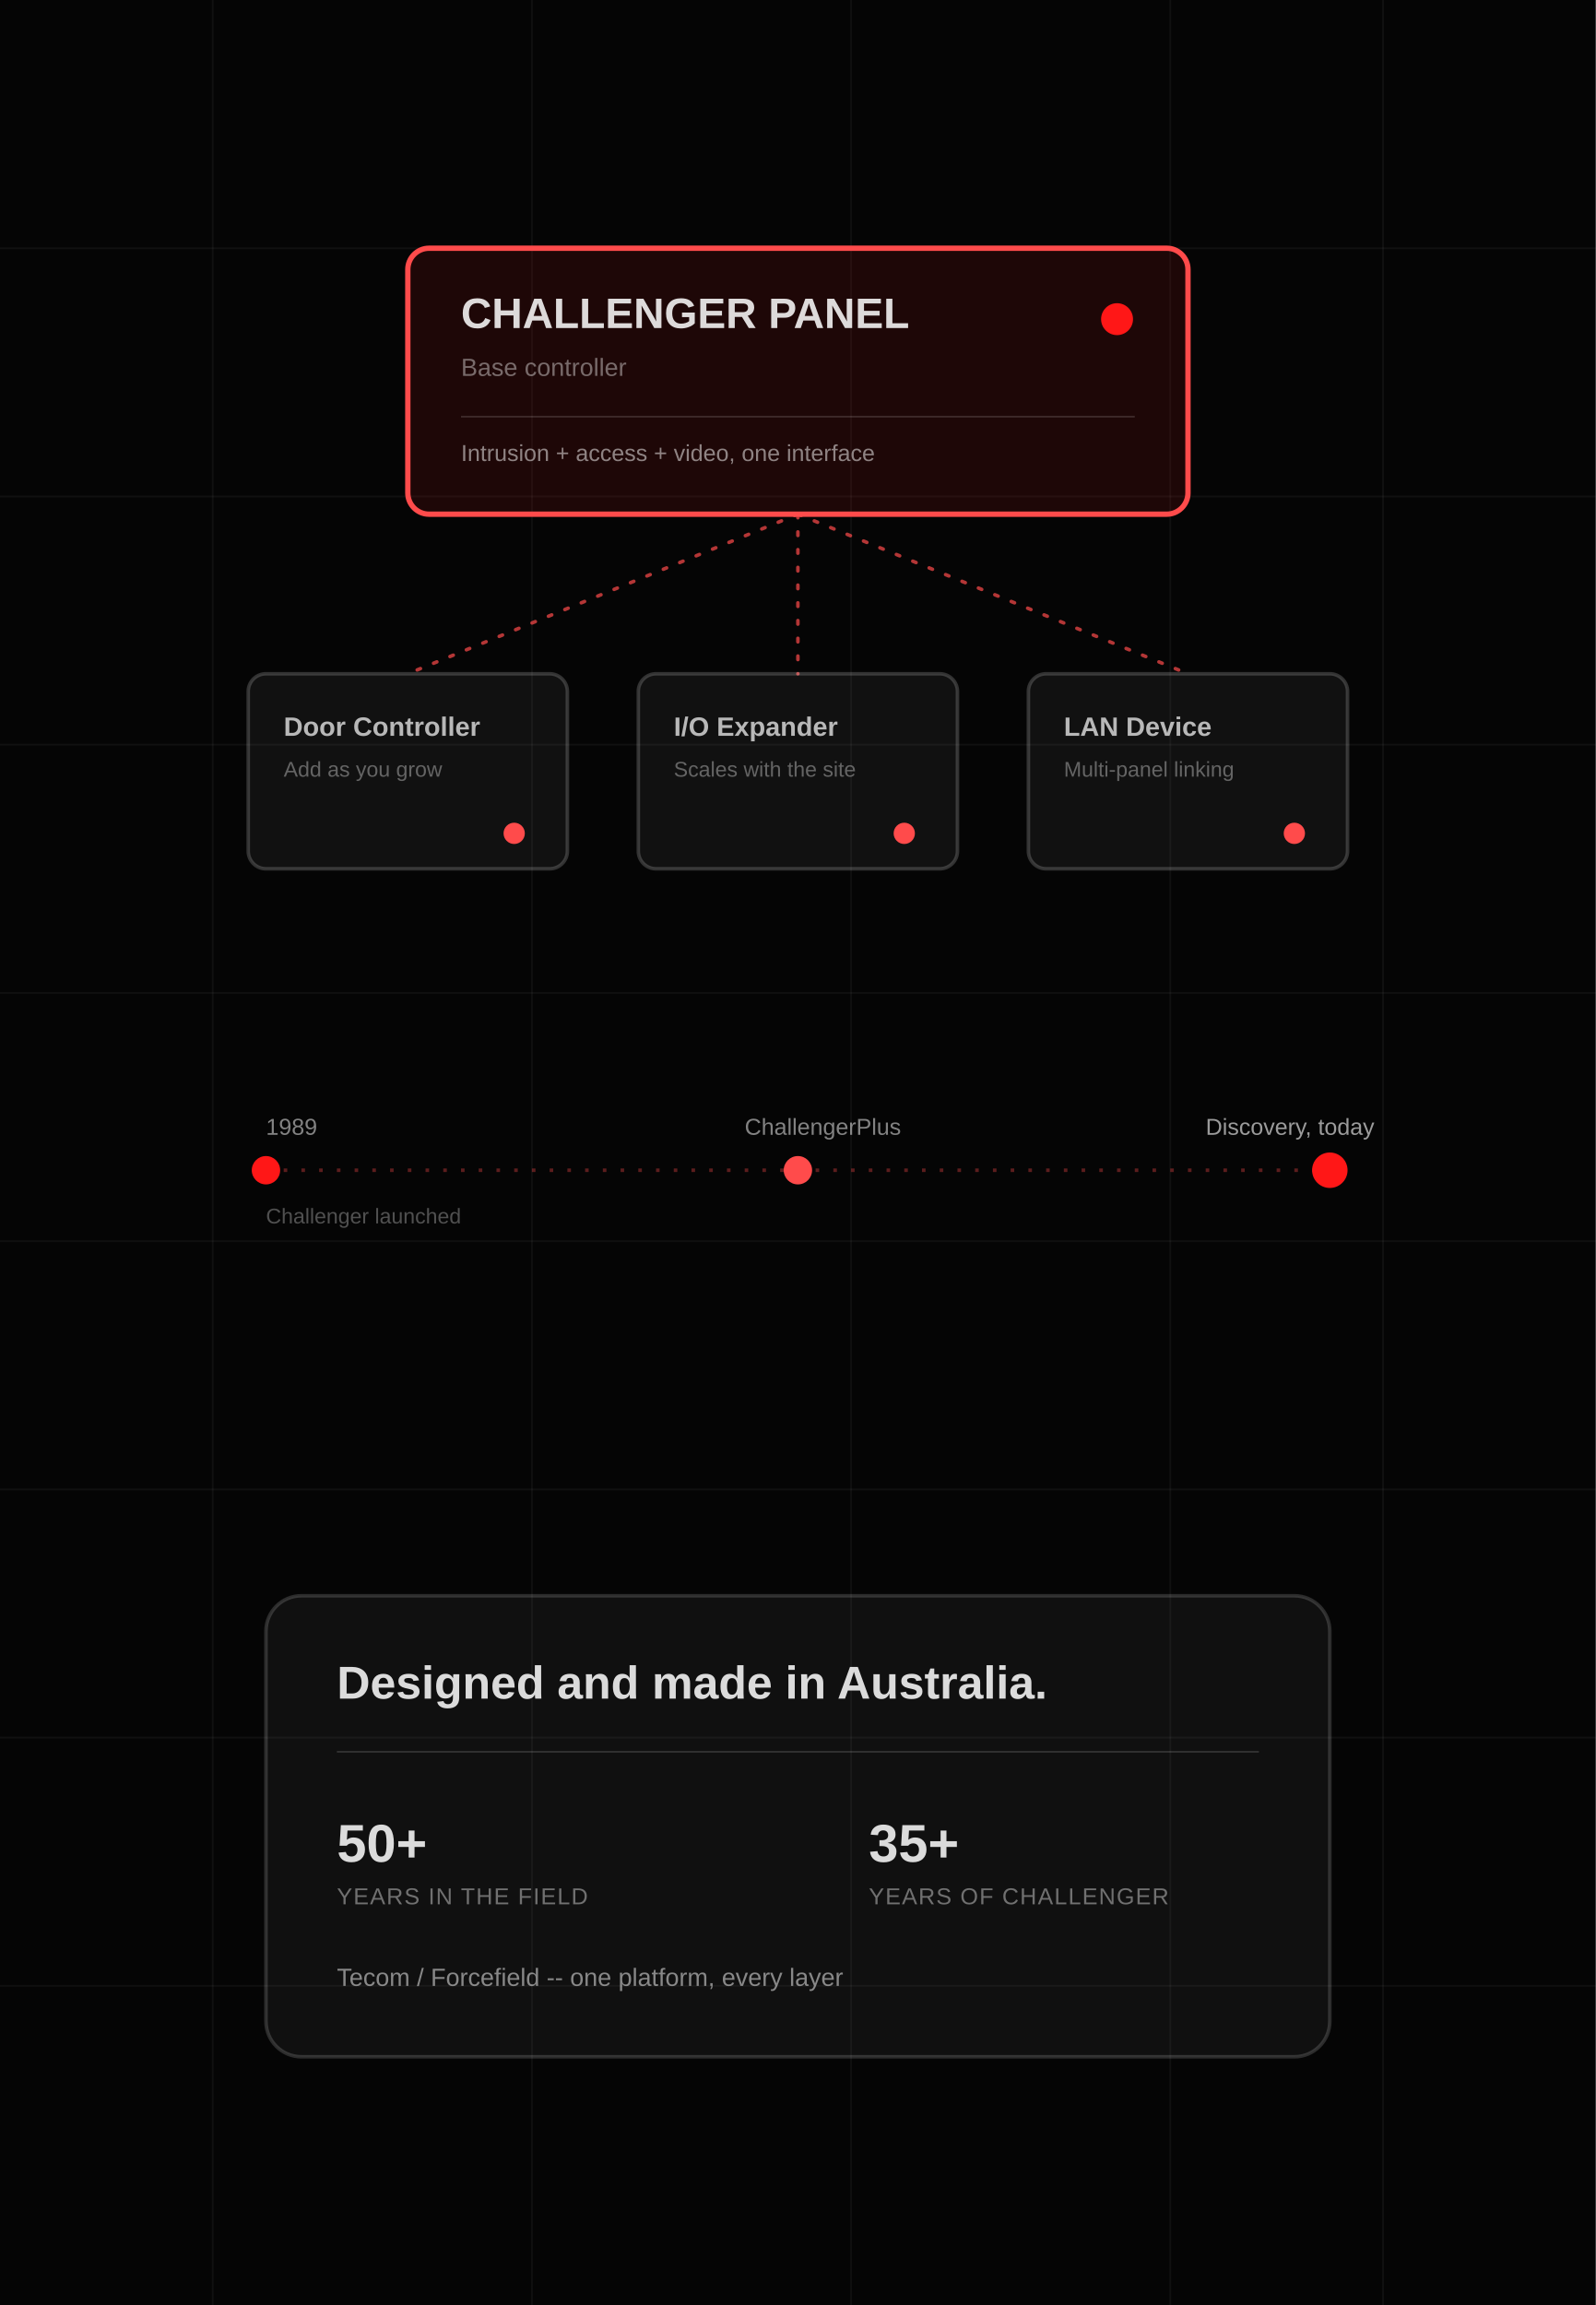
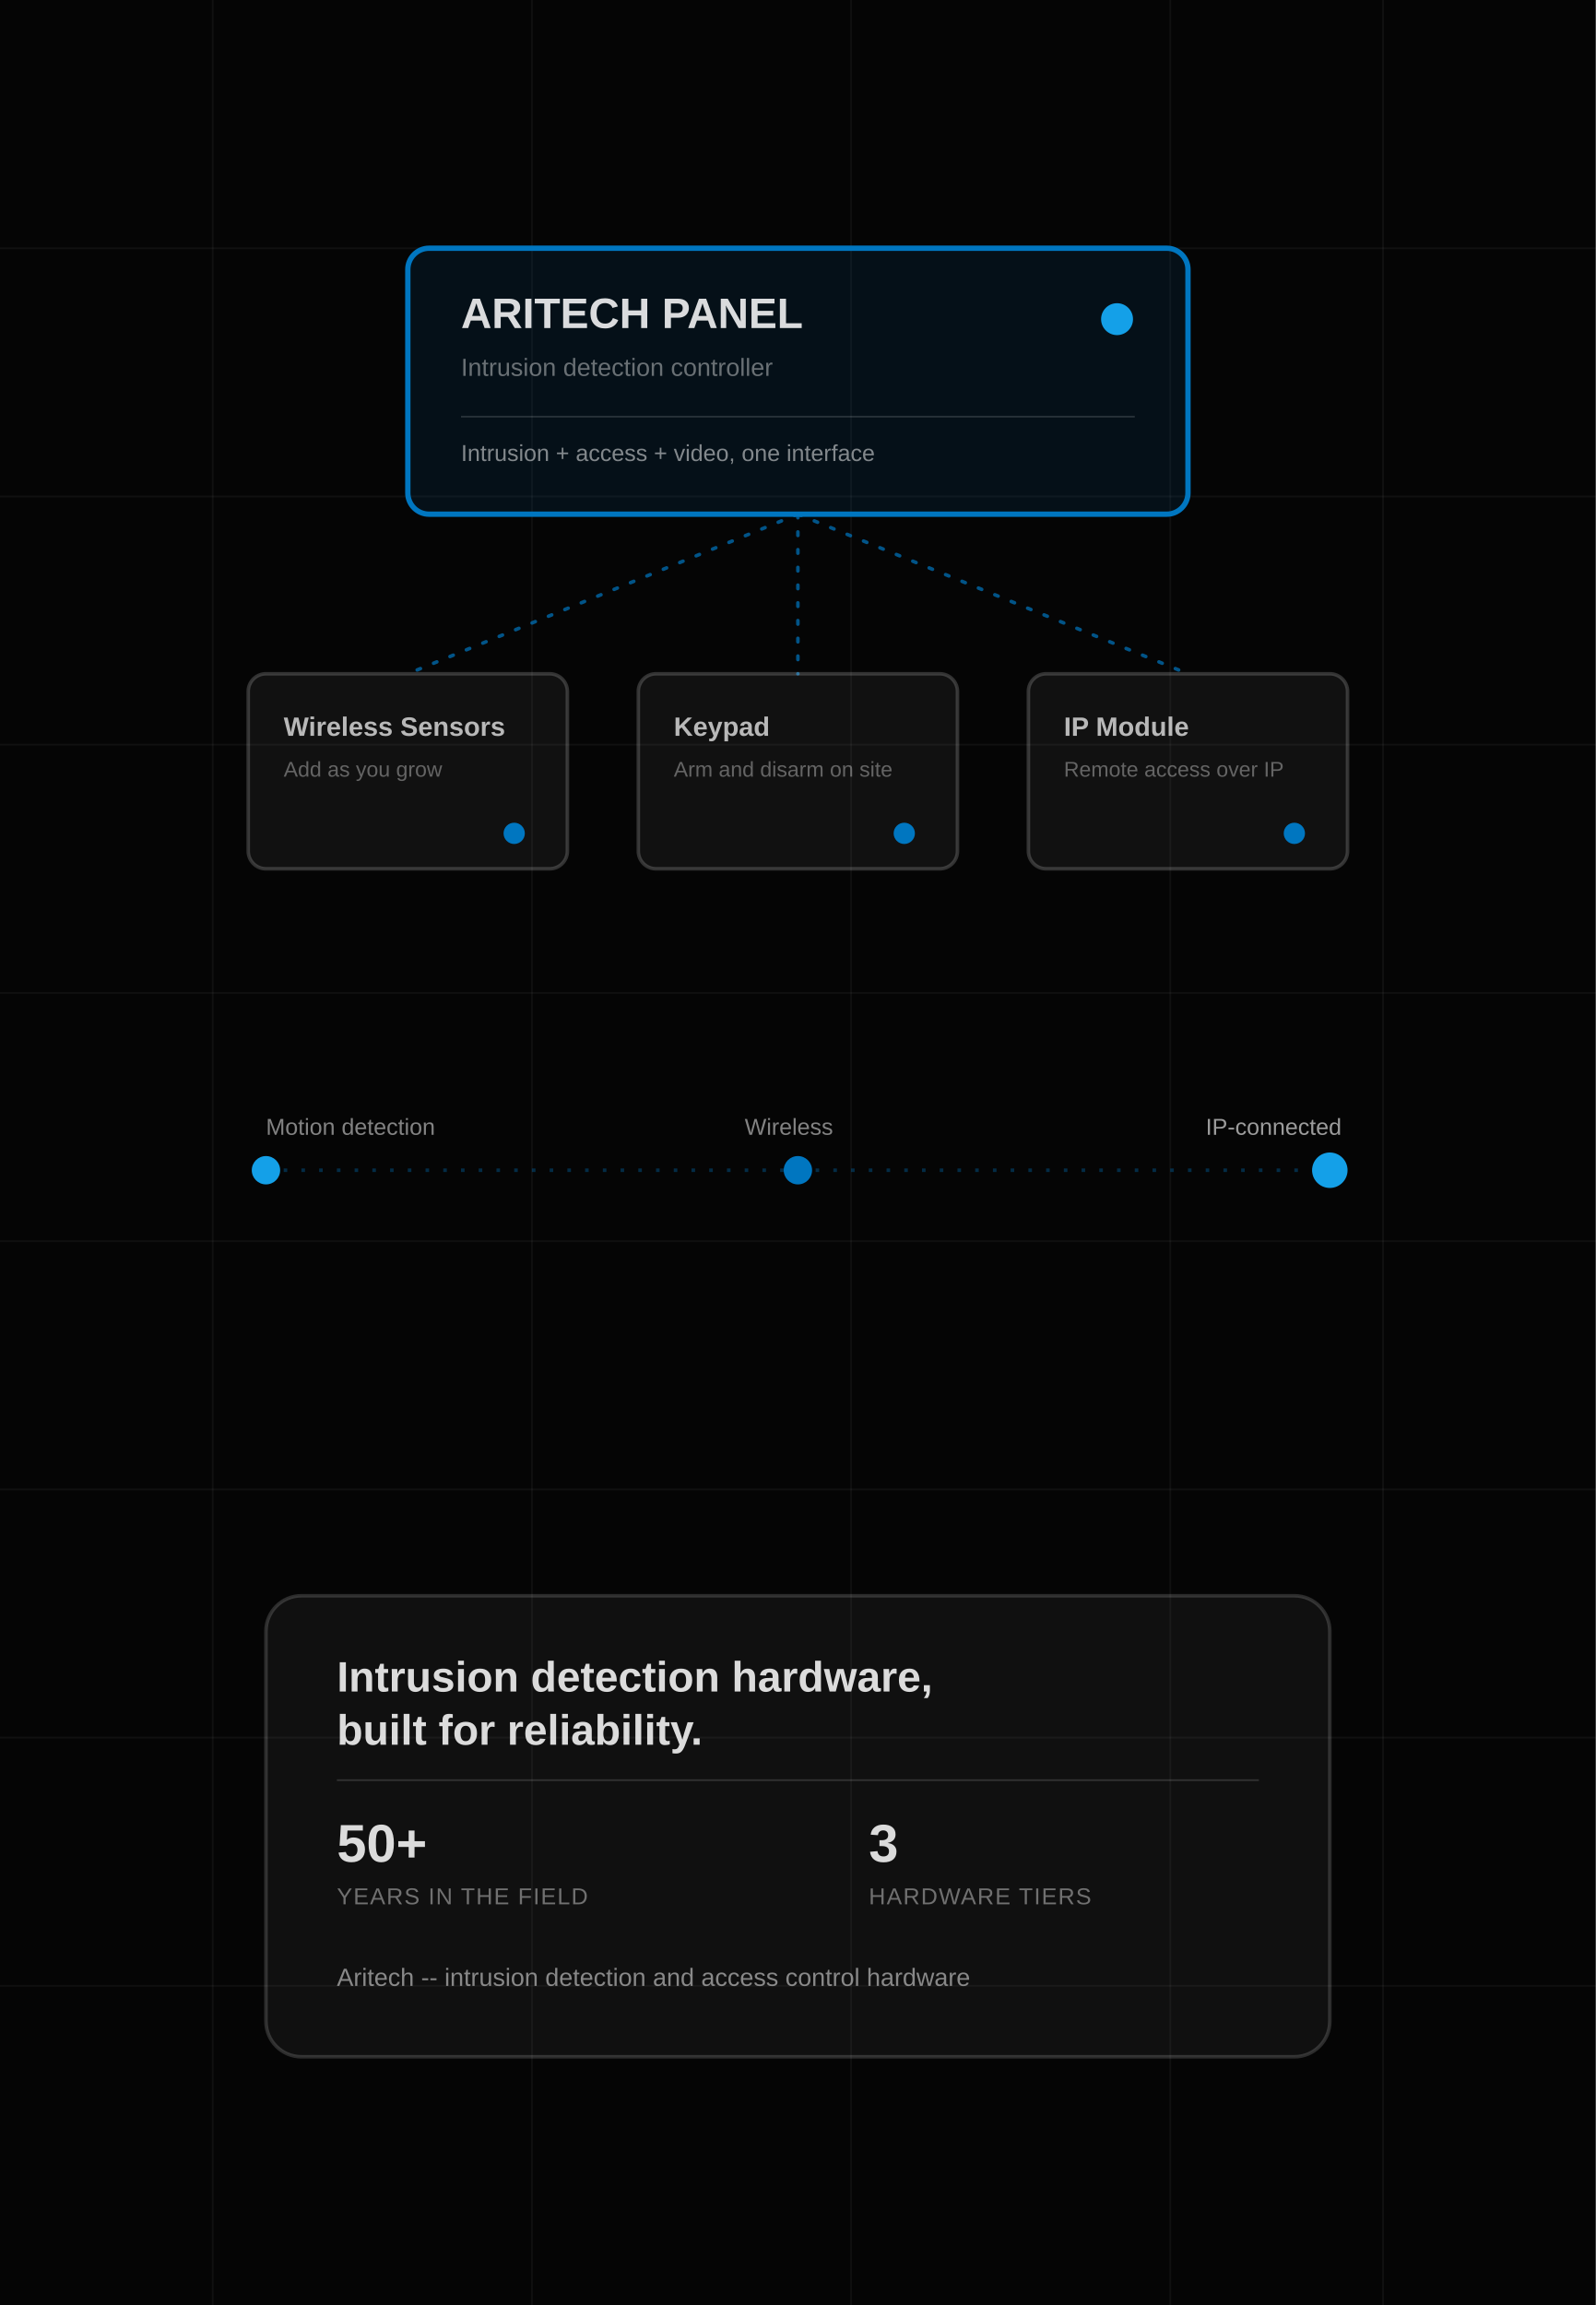
<svg xmlns="http://www.w3.org/2000/svg" viewBox="0 0 900 1300" width="900" height="1300">
  <rect width="900" height="1300" fill="#050505" />
  <g stroke="rgba(255,255,255,.045)" stroke-width="1">
    <path d="M0,140 H900 M0,280 H900 M0,420 H900 M0,560 H900 M0,700 H900 M0,840 H900 M0,980 H900 M0,1120 H900" />
    <path d="M120,0 V1300 M300,0 V1300 M480,0 V1300 M660,0 V1300 M780,0 V1300" />
  </g>
  <g transform="translate(230,140)" font-family="Arial, sans-serif">
-     <rect width="440" height="150" rx="12" fill="rgba(255,23,23,.1)" stroke="#ff4b4b" stroke-width="3" />
-     <text x="30" y="45" fill="rgba(255,255,255,.85)" font-size="24" font-weight="800">CHALLENGER PANEL</text>
-     <text x="30" y="72" fill="rgba(255,255,255,.4)" font-size="14">Base controller</text>
-     <circle cx="400" cy="40" r="9" fill="#ff1717" />
+     <rect width="440" height="150" rx="12" fill="rgba(0,118,192,.1)" stroke="#0076c0" stroke-width="3" />
+     <text x="30" y="45" fill="rgba(255,255,255,.85)" font-size="24" font-weight="800">ARITECH PANEL</text>
+     <text x="30" y="72" fill="rgba(255,255,255,.4)" font-size="14">Intrusion detection controller</text>
+     <circle cx="400" cy="40" r="9" fill="#14a0e8" />
    <g stroke="rgba(255,255,255,.14)" stroke-width="1">
      <path d="M30,95 H410" />
    </g>
    <text x="30" y="120" fill="rgba(255,255,255,.5)" font-size="13">Intrusion + access + video, one interface</text>
  </g>
-   <g stroke="#ff4b4b" stroke-width="2" fill="none" stroke-dasharray="2 8" stroke-linecap="round" opacity="0.7">
+   <g stroke="#0076c0" stroke-width="2" fill="none" stroke-dasharray="2 8" stroke-linecap="round" opacity="0.7">
    <path d="M450,290 L230,380" />
    <path d="M450,290 L450,380" />
    <path d="M450,290 L670,380" />
  </g>
  <g font-family="Arial, sans-serif" fill="rgba(255,255,255,.16)">
    <g transform="translate(140,380)">
      <rect width="180" height="110" rx="10" fill="rgba(255,255,255,.05)" stroke="rgba(255,255,255,.18)" stroke-width="2" />
-       <text x="20" y="35" fill="rgba(255,255,255,.7)" font-size="15" font-weight="700">Door Controller</text>
+       <text x="20" y="35" fill="rgba(255,255,255,.7)" font-size="15" font-weight="700">Wireless Sensors</text>
      <text x="20" y="58" fill="rgba(255,255,255,.35)" font-size="12">Add as you grow</text>
-       <circle cx="150" cy="90" r="6" fill="#ff4b4b" />
+       <circle cx="150" cy="90" r="6" fill="#0076c0" />
    </g>
    <g transform="translate(360,380)">
      <rect width="180" height="110" rx="10" fill="rgba(255,255,255,.05)" stroke="rgba(255,255,255,.18)" stroke-width="2" />
-       <text x="20" y="35" fill="rgba(255,255,255,.7)" font-size="15" font-weight="700">I/O Expander</text>
-       <text x="20" y="58" fill="rgba(255,255,255,.35)" font-size="12">Scales with the site</text>
-       <circle cx="150" cy="90" r="6" fill="#ff4b4b" />
+       <text x="20" y="35" fill="rgba(255,255,255,.7)" font-size="15" font-weight="700">Keypad</text>
+       <text x="20" y="58" fill="rgba(255,255,255,.35)" font-size="12">Arm and disarm on site</text>
+       <circle cx="150" cy="90" r="6" fill="#0076c0" />
    </g>
    <g transform="translate(580,380)">
      <rect width="180" height="110" rx="10" fill="rgba(255,255,255,.05)" stroke="rgba(255,255,255,.18)" stroke-width="2" />
-       <text x="20" y="35" fill="rgba(255,255,255,.7)" font-size="15" font-weight="700">LAN Device</text>
-       <text x="20" y="58" fill="rgba(255,255,255,.35)" font-size="12">Multi-panel linking</text>
-       <circle cx="150" cy="90" r="6" fill="#ff4b4b" />
+       <text x="20" y="35" fill="rgba(255,255,255,.7)" font-size="15" font-weight="700">IP Module</text>
+       <text x="20" y="58" fill="rgba(255,255,255,.35)" font-size="12">Remote access over IP</text>
+       <circle cx="150" cy="90" r="6" fill="#0076c0" />
    </g>
  </g>
  <g transform="translate(150,620)" font-family="Arial, sans-serif">
-     <path d="M0,40 H600" stroke="rgba(255,75,75,.35)" stroke-width="2" stroke-dasharray="2 8" />
-     <circle cx="0" cy="40" r="8" fill="#ff1717" />
-     <text x="0" y="20" fill="rgba(255,255,255,.5)" font-size="13">1989</text>
-     <text x="0" y="70" fill="rgba(255,255,255,.3)" font-size="12">Challenger launched</text>
-     <circle cx="300" cy="40" r="8" fill="#ff4b4b" />
-     <text x="270" y="20" fill="rgba(255,255,255,.5)" font-size="13">ChallengerPlus</text>
-     <circle cx="600" cy="40" r="10" fill="#ff1717" />
-     <text x="530" y="20" fill="rgba(255,255,255,.6)" font-size="13">Discovery, today</text>
+     <path d="M0,40 H600" stroke="rgba(0,118,192,.35)" stroke-width="2" stroke-dasharray="2 8" />
+     <circle cx="0" cy="40" r="8" fill="#14a0e8" />
+     <text x="0" y="20" fill="rgba(255,255,255,.5)" font-size="13">Motion detection</text>
+     <circle cx="300" cy="40" r="8" fill="#0076c0" />
+     <text x="270" y="20" fill="rgba(255,255,255,.5)" font-size="13">Wireless</text>
+     <circle cx="600" cy="40" r="10" fill="#14a0e8" />
+     <text x="530" y="20" fill="rgba(255,255,255,.6)" font-size="13">IP-connected</text>
  </g>
  <g transform="translate(150,900)" font-family="Arial, sans-serif">
    <rect width="600" height="260" rx="20" fill="rgba(255,255,255,.045)" stroke="rgba(255,255,255,.16)" stroke-width="2" />
-     <text x="40" y="58" fill="rgba(255,255,255,.85)" font-size="26" font-weight="800">Designed and made in Australia.</text>
+     <text x="40" y="54" fill="rgba(255,255,255,.85)" font-size="24" font-weight="800">Intrusion detection hardware,</text>
+     <text x="40" y="84" fill="rgba(255,255,255,.85)" font-size="24" font-weight="800">built for reliability.</text>
    <g stroke="rgba(255,255,255,.14)" stroke-width="1">
-       <path d="M40,88 H560" />
+       <path d="M40,104 H560" />
    </g>
    <g fill="rgba(255,255,255,.85)" font-size="30" font-weight="900">
      <text x="40" y="150">50+</text>
-       <text x="340" y="150">35+</text>
+       <text x="340" y="150">3</text>
    </g>
    <g fill="rgba(255,255,255,.4)" font-size="13" letter-spacing=".05em">
      <text x="40" y="174">YEARS IN THE FIELD</text>
-       <text x="340" y="174">YEARS OF CHALLENGER</text>
+       <text x="340" y="174">HARDWARE TIERS</text>
    </g>
    <g fill="rgba(255,255,255,.5)" font-size="14">
-       <text x="40" y="220">Tecom / Forcefield -- one platform, every layer</text>
+       <text x="40" y="220">Aritech -- intrusion detection and access control hardware</text>
    </g>
  </g>
</svg>
